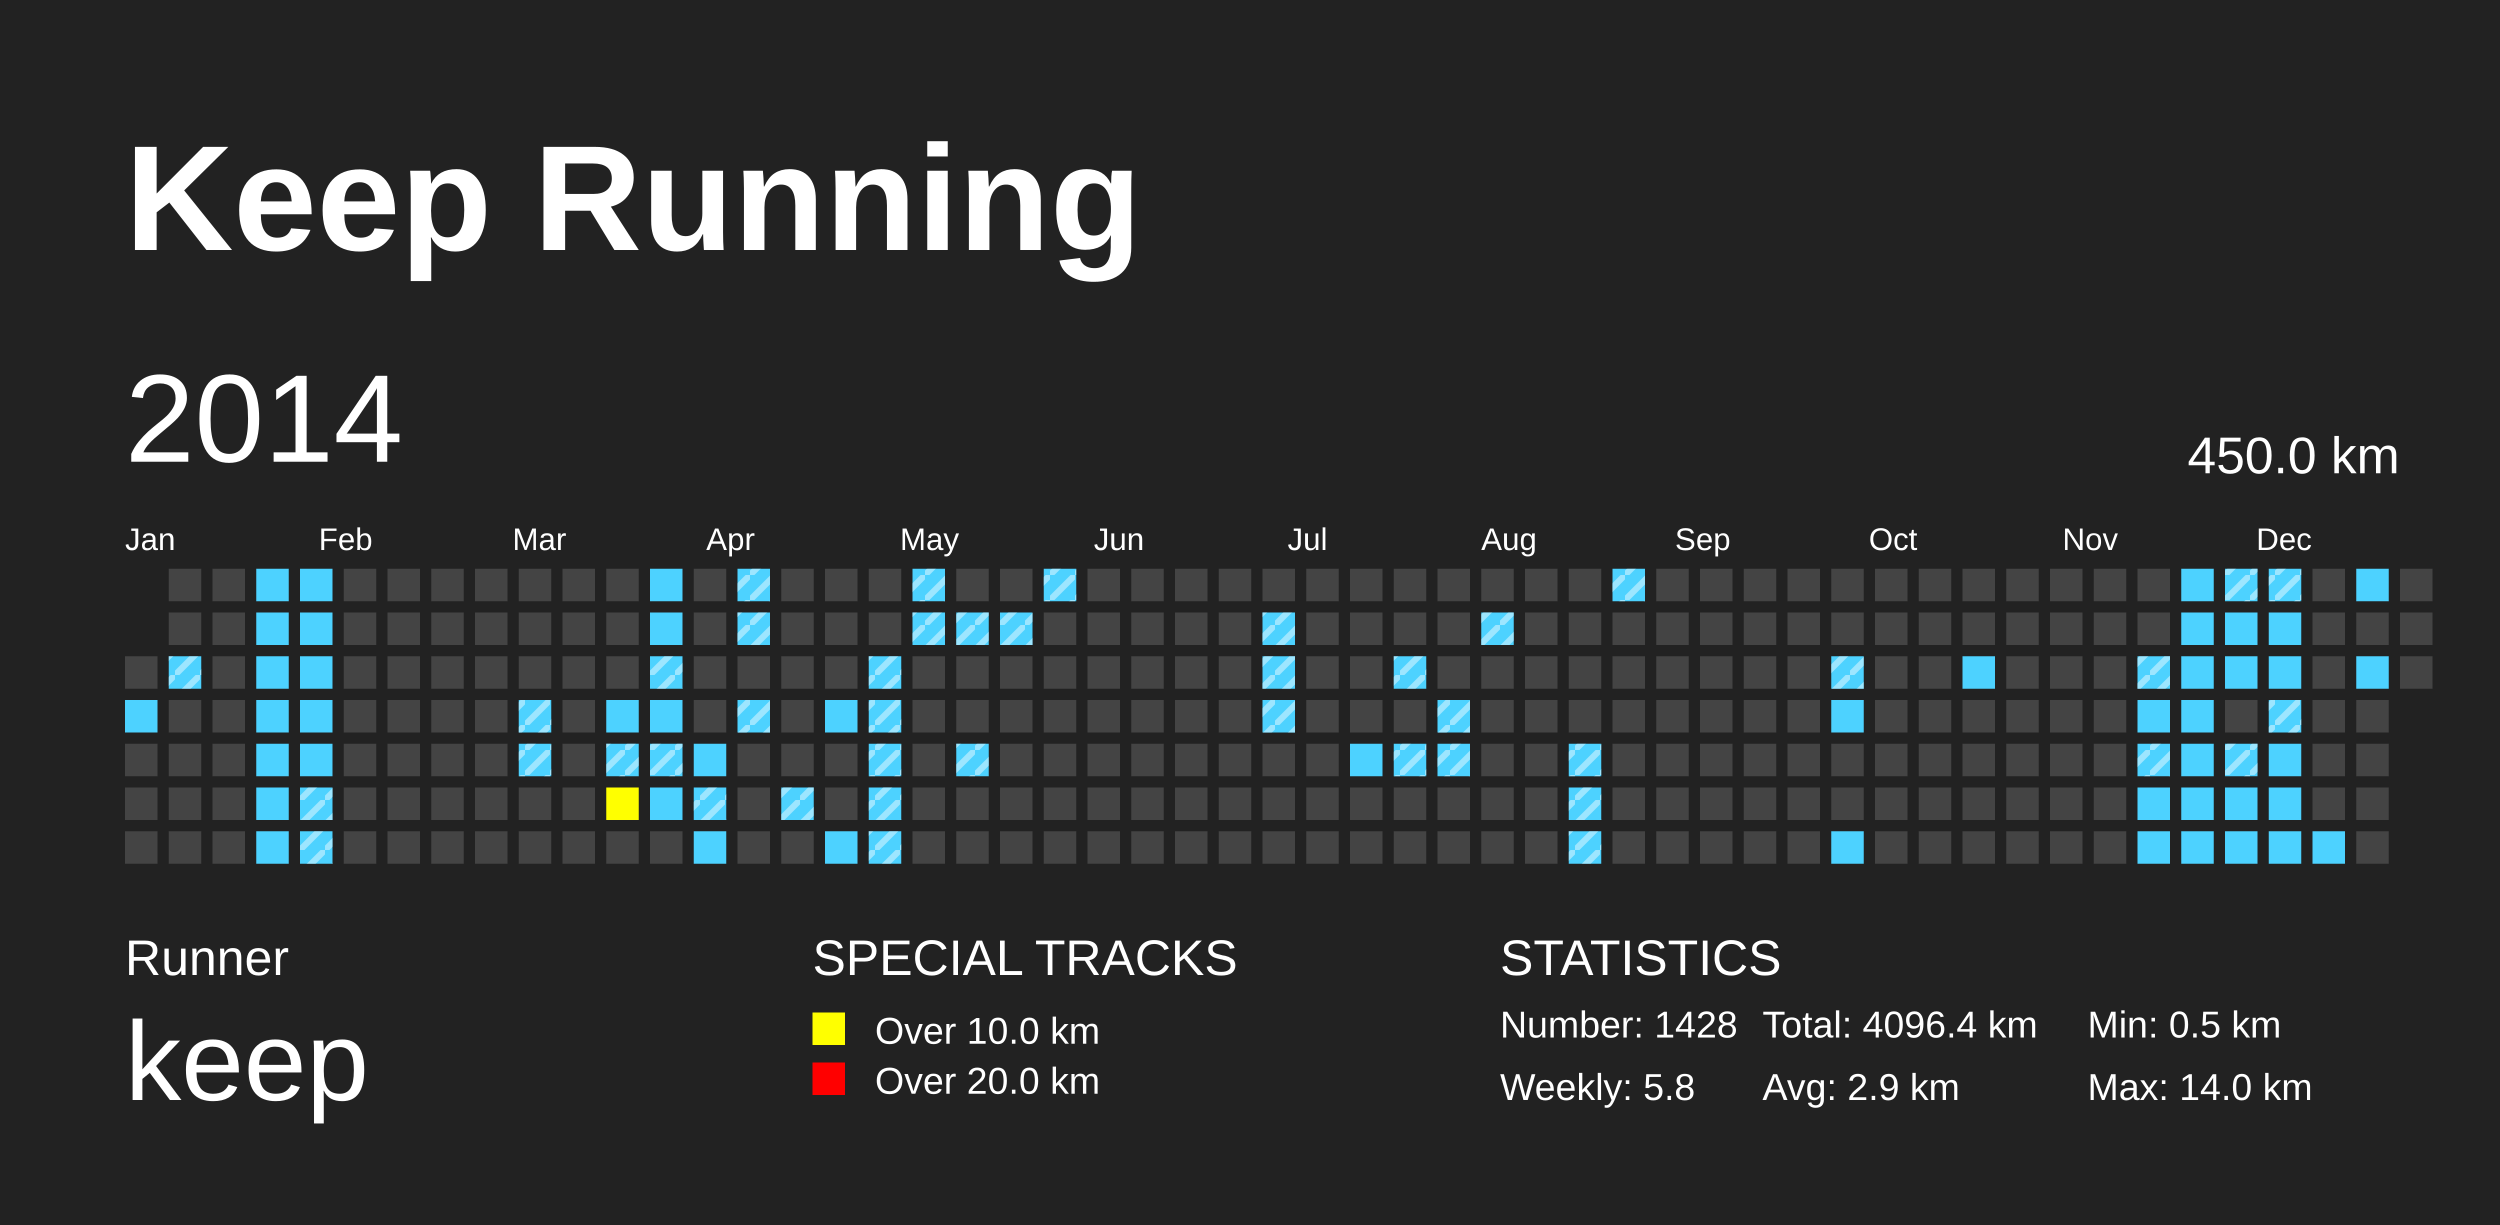
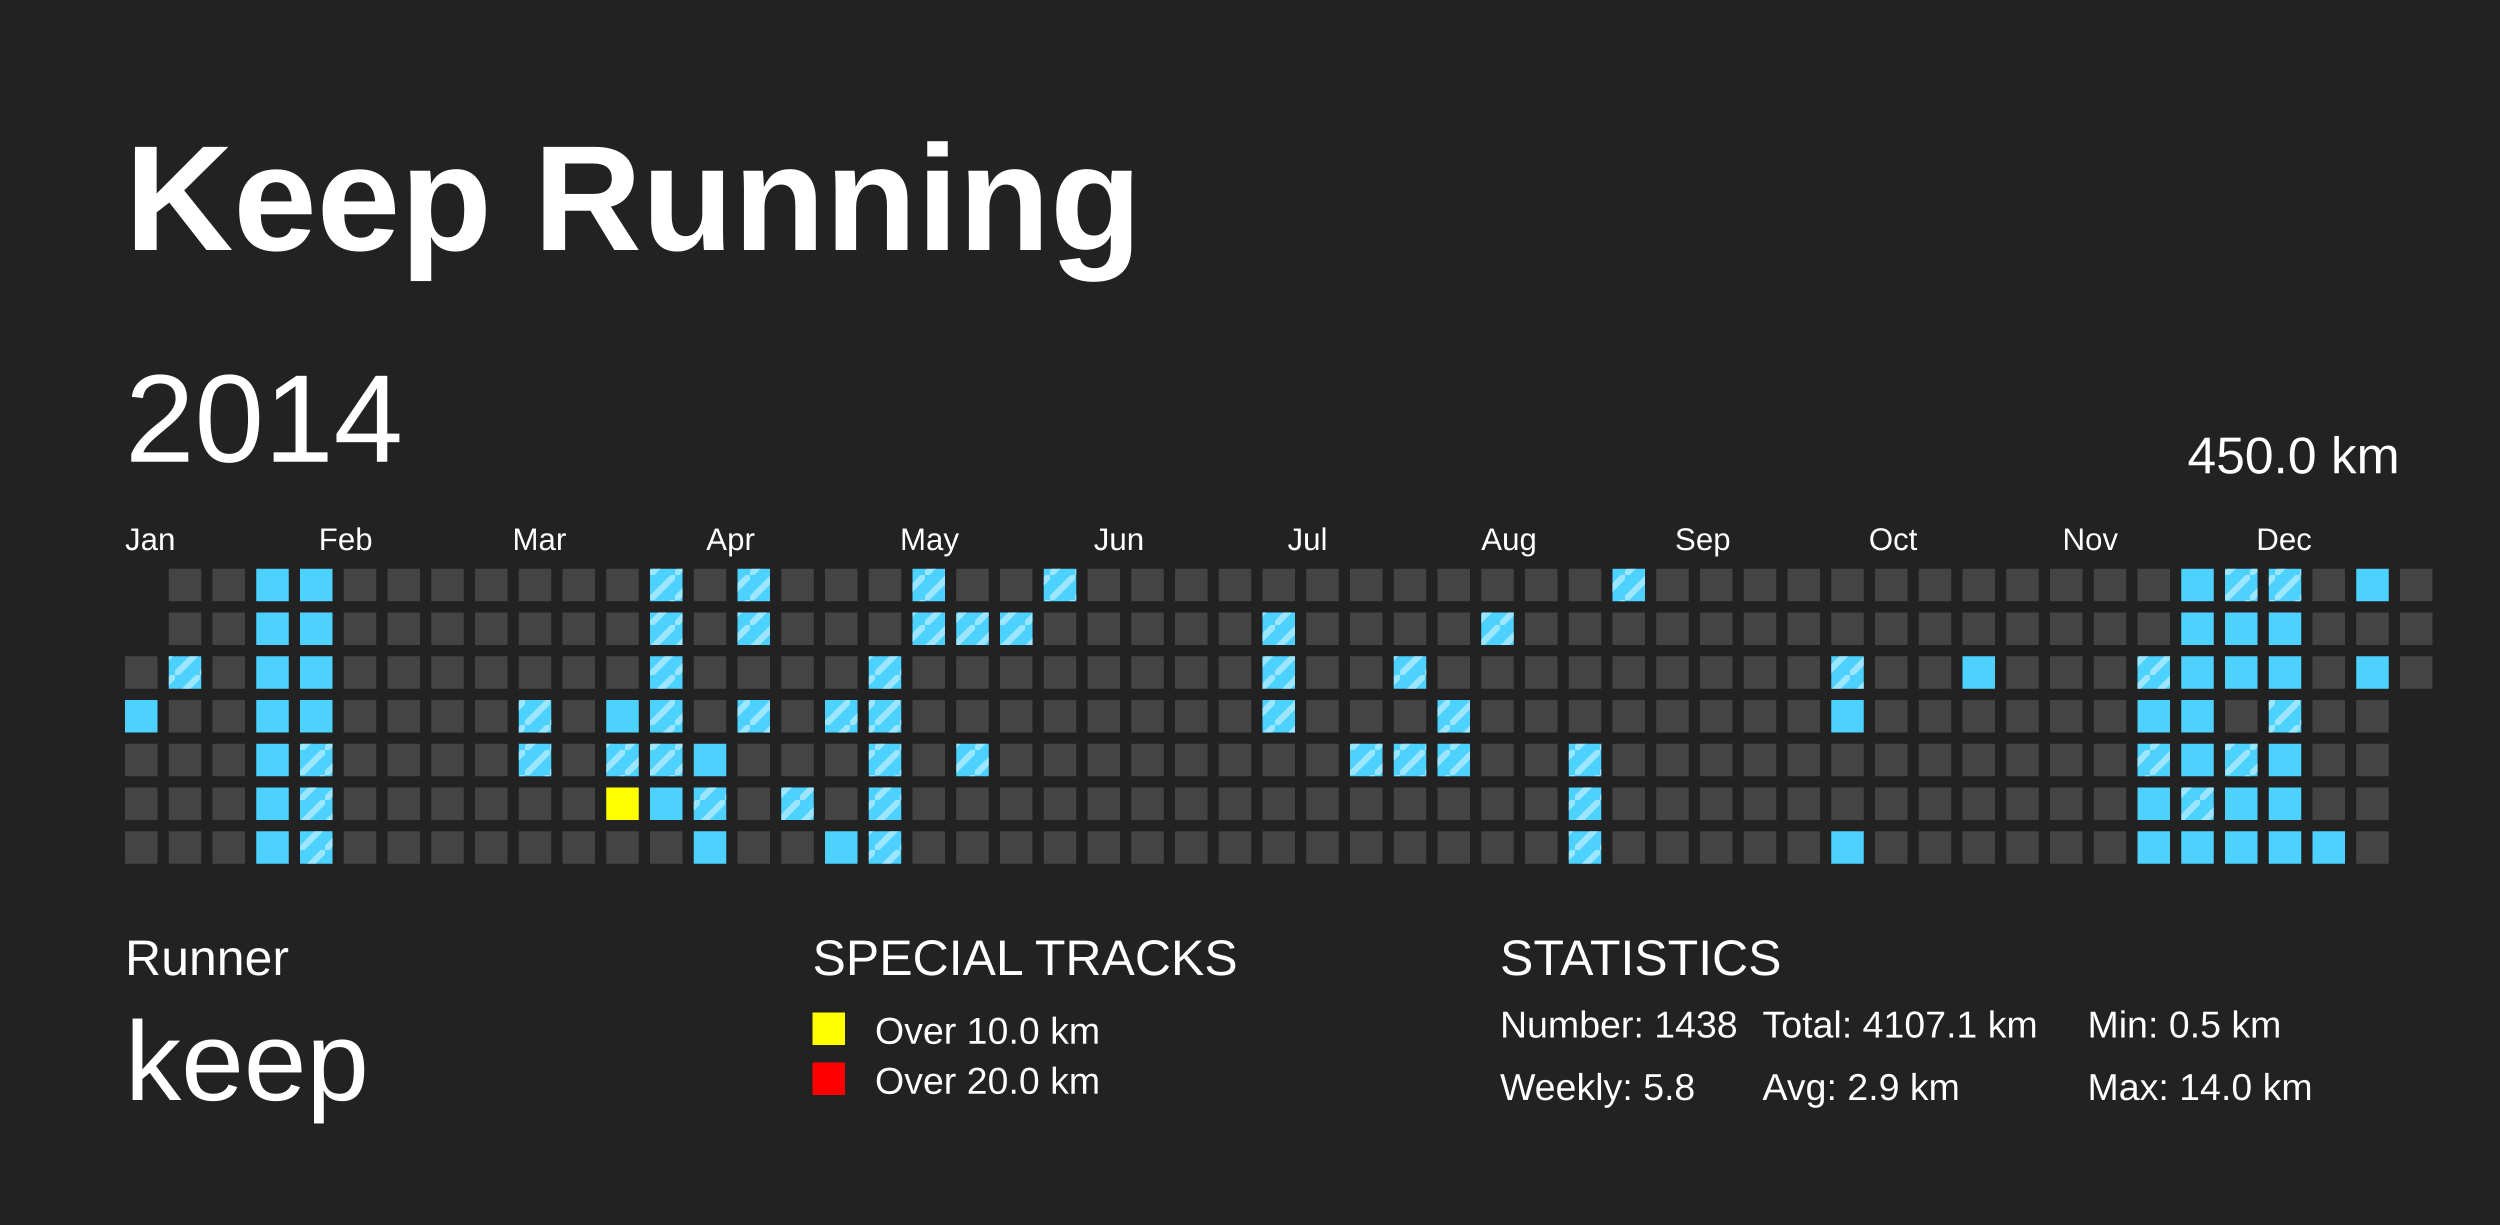
<svg xmlns="http://www.w3.org/2000/svg" baseProfile="full" height="98mm" version="1.1" viewBox="0,0,200,98" width="200mm">
  <defs>
    <pattern height="2" id="indoor-stripe" patternUnits="userSpaceOnUse" width="2">
      <line stroke="white" stroke-opacity="0.45" stroke-width="0.5" x1="0" x2="2" y1="2" y2="0" />
    </pattern>
  </defs>
  <rect fill="#222222" height="98" width="200" x="0" y="0" />
  <text fill="#FFFFFF" style="font-size:12px; font-family:Arial; font-weight:bold;" x="10" y="20">Keep Running</text>
  <text fill="#FFFFFF" style="font-size:4px; font-family:Arial" x="10" y="78">Runner</text>
  <text fill="#FFFFFF" style="font-size:9px; font-family:Arial" x="10" y="88">keep</text>
  <text fill="#FFFFFF" style="font-size:4px; font-family:Arial" x="65" y="78">SPECIAL TRACKS</text>
  <rect fill="yellow" height="2.6" width="2.6" x="65" y="81" />
  <text fill="#FFFFFF" style="font-size:3px; font-family:Arial" x="70" y="83.5">Over 10.0 km</text>
  <rect fill="red" height="2.6" width="2.6" x="65" y="85" />
  <text fill="#FFFFFF" style="font-size:3px; font-family:Arial" x="70" y="87.5">Over 20.0 km</text>
  <text fill="#FFFFFF" style="font-size:4px; font-family:Arial" x="120" y="78">STATISTICS</text>
-   <text fill="#FFFFFF" style="font-size:3px; font-family:Arial" x="120" y="83">Number: 1428</text>
+   <text fill="#FFFFFF" style="font-size:3px; font-family:Arial" x="120" y="83">Number: 1438</text>
  <text fill="#FFFFFF" style="font-size:3px; font-family:Arial" x="120" y="88">Weekly: 5.8</text>
-   <text fill="#FFFFFF" style="font-size:3px; font-family:Arial" x="141" y="83">Total: 4096.4 km</text>
+   <text fill="#FFFFFF" style="font-size:3px; font-family:Arial" x="141" y="83">Total: 4107.1 km</text>
  <text fill="#FFFFFF" style="font-size:3px; font-family:Arial" x="141" y="88">Avg: 2.9 km</text>
  <text fill="#FFFFFF" style="font-size:3px; font-family:Arial" x="167" y="83">Min: 0.5 km</text>
  <text fill="#FFFFFF" style="font-size:3px; font-family:Arial" x="167" y="88">Max: 14.0 km</text>
  <text dominant-baseline="hanging" fill="#FFFFFF" style="font-size:10.0px; font-family:Arial;" x="10" y="30">2014</text>
  <text dominant-baseline="hanging" fill="#FFFFFF" style="font-size:4.125px; font-family:Arial;" x="175" y="35">450.0 km</text>
  <text fill="#FFFFFF" style="font-size:2.5px; font-family:Arial" x="10.0" y="44">Jan</text>
  <text fill="#FFFFFF" style="font-size:2.5px; font-family:Arial" x="25.5" y="44">Feb</text>
  <text fill="#FFFFFF" style="font-size:2.5px; font-family:Arial" x="41.0" y="44">Mar</text>
  <text fill="#FFFFFF" style="font-size:2.5px; font-family:Arial" x="56.5" y="44">Apr</text>
  <text fill="#FFFFFF" style="font-size:2.5px; font-family:Arial" x="72.0" y="44">May</text>
  <text fill="#FFFFFF" style="font-size:2.5px; font-family:Arial" x="87.5" y="44">Jun</text>
  <text fill="#FFFFFF" style="font-size:2.5px; font-family:Arial" x="103.0" y="44">Jul</text>
  <text fill="#FFFFFF" style="font-size:2.5px; font-family:Arial" x="118.5" y="44">Aug</text>
  <text fill="#FFFFFF" style="font-size:2.5px; font-family:Arial" x="134.0" y="44">Sep</text>
  <text fill="#FFFFFF" style="font-size:2.5px; font-family:Arial" x="149.5" y="44">Oct</text>
  <text fill="#FFFFFF" style="font-size:2.5px; font-family:Arial" x="165.0" y="44">Nov</text>
  <text fill="#FFFFFF" style="font-size:2.5px; font-family:Arial" x="180.5" y="44">Dec</text>
  <rect fill="#444444" height="2.6" width="2.6" x="10.0" y="52.5" />
  <rect fill="#4DD2FF" height="2.6" width="2.6" x="10.0" y="56.0" />
  <rect fill="#444444" height="2.6" width="2.6" x="10.0" y="59.5" />
  <rect fill="#444444" height="2.6" width="2.6" x="10.0" y="63.0" />
  <rect fill="#444444" height="2.6" width="2.6" x="10.0" y="66.5" />
  <rect fill="#444444" height="2.6" width="2.6" x="13.5" y="45.5" />
  <rect fill="#444444" height="2.6" width="2.6" x="13.5" y="49.0" />
  <rect fill="#4DD2FF" height="2.6" width="2.6" x="13.5" y="52.5" />
  <rect fill="url(#indoor-stripe)" height="2.6" style="pointer-events: none;" width="2.6" x="13.5" y="52.5" />
  <rect fill="#444444" height="2.6" width="2.6" x="13.5" y="56.0" />
  <rect fill="#444444" height="2.6" width="2.6" x="13.5" y="59.5" />
  <rect fill="#444444" height="2.6" width="2.6" x="13.5" y="63.0" />
  <rect fill="#444444" height="2.6" width="2.6" x="13.5" y="66.5" />
  <rect fill="#444444" height="2.6" width="2.6" x="17.0" y="45.5" />
  <rect fill="#444444" height="2.6" width="2.6" x="17.0" y="49.0" />
  <rect fill="#444444" height="2.6" width="2.6" x="17.0" y="52.5" />
  <rect fill="#444444" height="2.6" width="2.6" x="17.0" y="56.0" />
  <rect fill="#444444" height="2.6" width="2.6" x="17.0" y="59.5" />
  <rect fill="#444444" height="2.6" width="2.6" x="17.0" y="63.0" />
  <rect fill="#444444" height="2.6" width="2.6" x="17.0" y="66.5" />
  <rect fill="#4DD2FF" height="2.6" width="2.6" x="20.5" y="45.5" />
  <rect fill="#4DD2FF" height="2.6" width="2.6" x="20.5" y="49.0" />
  <rect fill="#4DD2FF" height="2.6" width="2.6" x="20.5" y="52.5" />
  <rect fill="#4DD2FF" height="2.6" width="2.6" x="20.5" y="56.0" />
  <rect fill="#4DD2FF" height="2.6" width="2.6" x="20.5" y="59.5" />
  <rect fill="#4DD2FF" height="2.6" width="2.6" x="20.5" y="63.0" />
  <rect fill="#4DD2FF" height="2.6" width="2.6" x="20.5" y="66.5" />
  <rect fill="#4DD2FF" height="2.6" width="2.6" x="24.0" y="45.5" />
  <rect fill="#4DD2FF" height="2.6" width="2.6" x="24.0" y="49.0" />
  <rect fill="#4DD2FF" height="2.6" width="2.6" x="24.0" y="52.5" />
  <rect fill="#4DD2FF" height="2.6" width="2.6" x="24.0" y="56.0" />
  <rect fill="#4DD2FF" height="2.6" width="2.6" x="24.0" y="59.5" />
+   <rect fill="url(#indoor-stripe)" height="2.6" style="pointer-events: none;" width="2.6" x="24.0" y="59.5" />
  <rect fill="#4DD2FF" height="2.6" width="2.6" x="24.0" y="63.0" />
  <rect fill="url(#indoor-stripe)" height="2.6" style="pointer-events: none;" width="2.6" x="24.0" y="63.0" />
  <rect fill="#4DD2FF" height="2.6" width="2.6" x="24.0" y="66.5" />
  <rect fill="url(#indoor-stripe)" height="2.6" style="pointer-events: none;" width="2.6" x="24.0" y="66.5" />
  <rect fill="#444444" height="2.6" width="2.6" x="27.5" y="45.5" />
  <rect fill="#444444" height="2.6" width="2.6" x="27.5" y="49.0" />
  <rect fill="#444444" height="2.6" width="2.6" x="27.5" y="52.5" />
  <rect fill="#444444" height="2.6" width="2.6" x="27.5" y="56.0" />
  <rect fill="#444444" height="2.6" width="2.6" x="27.5" y="59.5" />
  <rect fill="#444444" height="2.6" width="2.6" x="27.5" y="63.0" />
  <rect fill="#444444" height="2.6" width="2.6" x="27.5" y="66.5" />
  <rect fill="#444444" height="2.6" width="2.6" x="31.0" y="45.5" />
  <rect fill="#444444" height="2.6" width="2.6" x="31.0" y="49.0" />
  <rect fill="#444444" height="2.6" width="2.6" x="31.0" y="52.5" />
  <rect fill="#444444" height="2.6" width="2.6" x="31.0" y="56.0" />
  <rect fill="#444444" height="2.6" width="2.6" x="31.0" y="59.5" />
  <rect fill="#444444" height="2.6" width="2.6" x="31.0" y="63.0" />
  <rect fill="#444444" height="2.6" width="2.6" x="31.0" y="66.5" />
  <rect fill="#444444" height="2.6" width="2.6" x="34.5" y="45.5" />
  <rect fill="#444444" height="2.6" width="2.6" x="34.5" y="49.0" />
  <rect fill="#444444" height="2.6" width="2.6" x="34.5" y="52.5" />
  <rect fill="#444444" height="2.6" width="2.6" x="34.5" y="56.0" />
  <rect fill="#444444" height="2.6" width="2.6" x="34.5" y="59.5" />
  <rect fill="#444444" height="2.6" width="2.6" x="34.5" y="63.0" />
  <rect fill="#444444" height="2.6" width="2.6" x="34.5" y="66.5" />
  <rect fill="#444444" height="2.6" width="2.6" x="38.0" y="45.5" />
  <rect fill="#444444" height="2.6" width="2.6" x="38.0" y="49.0" />
  <rect fill="#444444" height="2.6" width="2.6" x="38.0" y="52.5" />
  <rect fill="#444444" height="2.6" width="2.6" x="38.0" y="56.0" />
  <rect fill="#444444" height="2.6" width="2.6" x="38.0" y="59.5" />
  <rect fill="#444444" height="2.6" width="2.6" x="38.0" y="63.0" />
  <rect fill="#444444" height="2.6" width="2.6" x="38.0" y="66.5" />
  <rect fill="#444444" height="2.6" width="2.6" x="41.5" y="45.5" />
  <rect fill="#444444" height="2.6" width="2.6" x="41.5" y="49.0" />
  <rect fill="#444444" height="2.6" width="2.6" x="41.5" y="52.5" />
  <rect fill="#4DD2FF" height="2.6" width="2.6" x="41.5" y="56.0" />
  <rect fill="url(#indoor-stripe)" height="2.6" style="pointer-events: none;" width="2.6" x="41.5" y="56.0" />
  <rect fill="#4DD2FF" height="2.6" width="2.6" x="41.5" y="59.5" />
  <rect fill="url(#indoor-stripe)" height="2.6" style="pointer-events: none;" width="2.6" x="41.5" y="59.5" />
  <rect fill="#444444" height="2.6" width="2.6" x="41.5" y="63.0" />
  <rect fill="#444444" height="2.6" width="2.6" x="41.5" y="66.5" />
  <rect fill="#444444" height="2.6" width="2.6" x="45.0" y="45.5" />
  <rect fill="#444444" height="2.6" width="2.6" x="45.0" y="49.0" />
  <rect fill="#444444" height="2.6" width="2.6" x="45.0" y="52.5" />
  <rect fill="#444444" height="2.6" width="2.6" x="45.0" y="56.0" />
  <rect fill="#444444" height="2.6" width="2.6" x="45.0" y="59.5" />
  <rect fill="#444444" height="2.6" width="2.6" x="45.0" y="63.0" />
  <rect fill="#444444" height="2.6" width="2.6" x="45.0" y="66.5" />
  <rect fill="#444444" height="2.6" width="2.6" x="48.5" y="45.5" />
  <rect fill="#444444" height="2.6" width="2.6" x="48.5" y="49.0" />
  <rect fill="#444444" height="2.6" width="2.6" x="48.5" y="52.5" />
  <rect fill="#4DD2FF" height="2.6" width="2.6" x="48.5" y="56.0" />
  <rect fill="#4DD2FF" height="2.6" width="2.6" x="48.5" y="59.5" />
  <rect fill="url(#indoor-stripe)" height="2.6" style="pointer-events: none;" width="2.6" x="48.5" y="59.5" />
  <rect fill="yellow" height="2.6" width="2.6" x="48.5" y="63.0" />
  <rect fill="#444444" height="2.6" width="2.6" x="48.5" y="66.5" />
  <rect fill="#4DD2FF" height="2.6" width="2.6" x="52.0" y="45.5" />
+   <rect fill="url(#indoor-stripe)" height="2.6" style="pointer-events: none;" width="2.6" x="52.0" y="45.5" />
  <rect fill="#4DD2FF" height="2.6" width="2.6" x="52.0" y="49.0" />
+   <rect fill="url(#indoor-stripe)" height="2.6" style="pointer-events: none;" width="2.6" x="52.0" y="49.0" />
  <rect fill="#4DD2FF" height="2.6" width="2.6" x="52.0" y="52.5" />
  <rect fill="url(#indoor-stripe)" height="2.6" style="pointer-events: none;" width="2.6" x="52.0" y="52.5" />
  <rect fill="#4DD2FF" height="2.6" width="2.6" x="52.0" y="56.0" />
+   <rect fill="url(#indoor-stripe)" height="2.6" style="pointer-events: none;" width="2.6" x="52.0" y="56.0" />
  <rect fill="#4DD2FF" height="2.6" width="2.6" x="52.0" y="59.5" />
  <rect fill="url(#indoor-stripe)" height="2.6" style="pointer-events: none;" width="2.6" x="52.0" y="59.5" />
  <rect fill="#4DD2FF" height="2.6" width="2.6" x="52.0" y="63.0" />
  <rect fill="#444444" height="2.6" width="2.6" x="52.0" y="66.5" />
  <rect fill="#444444" height="2.6" width="2.6" x="55.5" y="45.5" />
  <rect fill="#444444" height="2.6" width="2.6" x="55.5" y="49.0" />
  <rect fill="#444444" height="2.6" width="2.6" x="55.5" y="52.5" />
  <rect fill="#444444" height="2.6" width="2.6" x="55.5" y="56.0" />
  <rect fill="#4DD2FF" height="2.6" width="2.6" x="55.5" y="59.5" />
  <rect fill="#4DD2FF" height="2.6" width="2.6" x="55.5" y="63.0" />
  <rect fill="url(#indoor-stripe)" height="2.6" style="pointer-events: none;" width="2.6" x="55.5" y="63.0" />
  <rect fill="#4DD2FF" height="2.6" width="2.6" x="55.5" y="66.5" />
  <rect fill="#4DD2FF" height="2.6" width="2.6" x="59.0" y="45.5" />
  <rect fill="url(#indoor-stripe)" height="2.6" style="pointer-events: none;" width="2.6" x="59.0" y="45.5" />
  <rect fill="#4DD2FF" height="2.6" width="2.6" x="59.0" y="49.0" />
  <rect fill="url(#indoor-stripe)" height="2.6" style="pointer-events: none;" width="2.6" x="59.0" y="49.0" />
  <rect fill="#444444" height="2.6" width="2.6" x="59.0" y="52.5" />
  <rect fill="#4DD2FF" height="2.6" width="2.6" x="59.0" y="56.0" />
  <rect fill="url(#indoor-stripe)" height="2.6" style="pointer-events: none;" width="2.6" x="59.0" y="56.0" />
  <rect fill="#444444" height="2.6" width="2.6" x="59.0" y="59.5" />
  <rect fill="#444444" height="2.6" width="2.6" x="59.0" y="63.0" />
  <rect fill="#444444" height="2.6" width="2.6" x="59.0" y="66.5" />
  <rect fill="#444444" height="2.6" width="2.6" x="62.5" y="45.5" />
  <rect fill="#444444" height="2.6" width="2.6" x="62.5" y="49.0" />
  <rect fill="#444444" height="2.6" width="2.6" x="62.5" y="52.5" />
  <rect fill="#444444" height="2.6" width="2.6" x="62.5" y="56.0" />
  <rect fill="#444444" height="2.6" width="2.6" x="62.5" y="59.5" />
  <rect fill="#4DD2FF" height="2.6" width="2.6" x="62.5" y="63.0" />
  <rect fill="url(#indoor-stripe)" height="2.6" style="pointer-events: none;" width="2.6" x="62.5" y="63.0" />
  <rect fill="#444444" height="2.6" width="2.6" x="62.5" y="66.5" />
  <rect fill="#444444" height="2.6" width="2.6" x="66.0" y="45.5" />
  <rect fill="#444444" height="2.6" width="2.6" x="66.0" y="49.0" />
  <rect fill="#444444" height="2.6" width="2.6" x="66.0" y="52.5" />
  <rect fill="#4DD2FF" height="2.6" width="2.6" x="66.0" y="56.0" />
+   <rect fill="url(#indoor-stripe)" height="2.6" style="pointer-events: none;" width="2.6" x="66.0" y="56.0" />
  <rect fill="#444444" height="2.6" width="2.6" x="66.0" y="59.5" />
  <rect fill="#444444" height="2.6" width="2.6" x="66.0" y="63.0" />
  <rect fill="#4DD2FF" height="2.6" width="2.6" x="66.0" y="66.5" />
  <rect fill="#444444" height="2.6" width="2.6" x="69.5" y="45.5" />
  <rect fill="#444444" height="2.6" width="2.6" x="69.5" y="49.0" />
  <rect fill="#4DD2FF" height="2.6" width="2.6" x="69.5" y="52.5" />
  <rect fill="url(#indoor-stripe)" height="2.6" style="pointer-events: none;" width="2.6" x="69.5" y="52.5" />
  <rect fill="#4DD2FF" height="2.6" width="2.6" x="69.5" y="56.0" />
  <rect fill="url(#indoor-stripe)" height="2.6" style="pointer-events: none;" width="2.6" x="69.5" y="56.0" />
  <rect fill="#4DD2FF" height="2.6" width="2.6" x="69.5" y="59.5" />
  <rect fill="url(#indoor-stripe)" height="2.6" style="pointer-events: none;" width="2.6" x="69.5" y="59.5" />
  <rect fill="#4DD2FF" height="2.6" width="2.6" x="69.5" y="63.0" />
  <rect fill="url(#indoor-stripe)" height="2.6" style="pointer-events: none;" width="2.6" x="69.5" y="63.0" />
  <rect fill="#4DD2FF" height="2.6" width="2.6" x="69.5" y="66.5" />
  <rect fill="url(#indoor-stripe)" height="2.6" style="pointer-events: none;" width="2.6" x="69.5" y="66.5" />
  <rect fill="#4DD2FF" height="2.6" width="2.6" x="73.0" y="45.5" />
  <rect fill="url(#indoor-stripe)" height="2.6" style="pointer-events: none;" width="2.6" x="73.0" y="45.5" />
  <rect fill="#4DD2FF" height="2.6" width="2.6" x="73.0" y="49.0" />
  <rect fill="url(#indoor-stripe)" height="2.6" style="pointer-events: none;" width="2.6" x="73.0" y="49.0" />
  <rect fill="#444444" height="2.6" width="2.6" x="73.0" y="52.5" />
  <rect fill="#444444" height="2.6" width="2.6" x="73.0" y="56.0" />
  <rect fill="#444444" height="2.6" width="2.6" x="73.0" y="59.5" />
  <rect fill="#444444" height="2.6" width="2.6" x="73.0" y="63.0" />
  <rect fill="#444444" height="2.6" width="2.6" x="73.0" y="66.5" />
  <rect fill="#444444" height="2.6" width="2.6" x="76.5" y="45.5" />
  <rect fill="#4DD2FF" height="2.6" width="2.6" x="76.5" y="49.0" />
  <rect fill="url(#indoor-stripe)" height="2.6" style="pointer-events: none;" width="2.6" x="76.5" y="49.0" />
  <rect fill="#444444" height="2.6" width="2.6" x="76.5" y="52.5" />
  <rect fill="#444444" height="2.6" width="2.6" x="76.5" y="56.0" />
  <rect fill="#4DD2FF" height="2.6" width="2.6" x="76.5" y="59.5" />
  <rect fill="url(#indoor-stripe)" height="2.6" style="pointer-events: none;" width="2.6" x="76.5" y="59.5" />
  <rect fill="#444444" height="2.6" width="2.6" x="76.5" y="63.0" />
  <rect fill="#444444" height="2.6" width="2.6" x="76.5" y="66.5" />
  <rect fill="#444444" height="2.6" width="2.6" x="80.0" y="45.5" />
  <rect fill="#4DD2FF" height="2.6" width="2.6" x="80.0" y="49.0" />
  <rect fill="url(#indoor-stripe)" height="2.6" style="pointer-events: none;" width="2.6" x="80.0" y="49.0" />
  <rect fill="#444444" height="2.6" width="2.6" x="80.0" y="52.5" />
  <rect fill="#444444" height="2.6" width="2.6" x="80.0" y="56.0" />
  <rect fill="#444444" height="2.6" width="2.6" x="80.0" y="59.5" />
  <rect fill="#444444" height="2.6" width="2.6" x="80.0" y="63.0" />
  <rect fill="#444444" height="2.6" width="2.6" x="80.0" y="66.5" />
  <rect fill="#4DD2FF" height="2.6" width="2.6" x="83.5" y="45.5" />
  <rect fill="url(#indoor-stripe)" height="2.6" style="pointer-events: none;" width="2.6" x="83.5" y="45.5" />
  <rect fill="#444444" height="2.6" width="2.6" x="83.5" y="49.0" />
  <rect fill="#444444" height="2.6" width="2.6" x="83.5" y="52.5" />
  <rect fill="#444444" height="2.6" width="2.6" x="83.5" y="56.0" />
  <rect fill="#444444" height="2.6" width="2.6" x="83.5" y="59.5" />
  <rect fill="#444444" height="2.6" width="2.6" x="83.5" y="63.0" />
  <rect fill="#444444" height="2.6" width="2.6" x="83.5" y="66.5" />
  <rect fill="#444444" height="2.6" width="2.6" x="87.0" y="45.5" />
  <rect fill="#444444" height="2.6" width="2.6" x="87.0" y="49.0" />
  <rect fill="#444444" height="2.6" width="2.6" x="87.0" y="52.5" />
  <rect fill="#444444" height="2.6" width="2.6" x="87.0" y="56.0" />
  <rect fill="#444444" height="2.6" width="2.6" x="87.0" y="59.5" />
  <rect fill="#444444" height="2.6" width="2.6" x="87.0" y="63.0" />
  <rect fill="#444444" height="2.6" width="2.6" x="87.0" y="66.5" />
  <rect fill="#444444" height="2.6" width="2.6" x="90.5" y="45.5" />
  <rect fill="#444444" height="2.6" width="2.6" x="90.5" y="49.0" />
  <rect fill="#444444" height="2.6" width="2.6" x="90.5" y="52.5" />
  <rect fill="#444444" height="2.6" width="2.6" x="90.5" y="56.0" />
  <rect fill="#444444" height="2.6" width="2.6" x="90.5" y="59.5" />
  <rect fill="#444444" height="2.6" width="2.6" x="90.5" y="63.0" />
  <rect fill="#444444" height="2.6" width="2.6" x="90.5" y="66.5" />
  <rect fill="#444444" height="2.6" width="2.6" x="94.0" y="45.5" />
  <rect fill="#444444" height="2.6" width="2.6" x="94.0" y="49.0" />
  <rect fill="#444444" height="2.6" width="2.6" x="94.0" y="52.5" />
  <rect fill="#444444" height="2.6" width="2.6" x="94.0" y="56.0" />
  <rect fill="#444444" height="2.6" width="2.6" x="94.0" y="59.5" />
  <rect fill="#444444" height="2.6" width="2.6" x="94.0" y="63.0" />
  <rect fill="#444444" height="2.6" width="2.6" x="94.0" y="66.5" />
  <rect fill="#444444" height="2.6" width="2.6" x="97.5" y="45.5" />
  <rect fill="#444444" height="2.6" width="2.6" x="97.5" y="49.0" />
  <rect fill="#444444" height="2.6" width="2.6" x="97.5" y="52.5" />
  <rect fill="#444444" height="2.6" width="2.6" x="97.5" y="56.0" />
  <rect fill="#444444" height="2.6" width="2.6" x="97.5" y="59.5" />
  <rect fill="#444444" height="2.6" width="2.6" x="97.5" y="63.0" />
  <rect fill="#444444" height="2.6" width="2.6" x="97.5" y="66.5" />
  <rect fill="#444444" height="2.6" width="2.6" x="101.0" y="45.5" />
  <rect fill="#4DD2FF" height="2.6" width="2.6" x="101.0" y="49.0" />
  <rect fill="url(#indoor-stripe)" height="2.6" style="pointer-events: none;" width="2.6" x="101.0" y="49.0" />
  <rect fill="#4DD2FF" height="2.6" width="2.6" x="101.0" y="52.5" />
  <rect fill="url(#indoor-stripe)" height="2.6" style="pointer-events: none;" width="2.6" x="101.0" y="52.5" />
  <rect fill="#4DD2FF" height="2.6" width="2.6" x="101.0" y="56.0" />
  <rect fill="url(#indoor-stripe)" height="2.6" style="pointer-events: none;" width="2.6" x="101.0" y="56.0" />
  <rect fill="#444444" height="2.6" width="2.6" x="101.0" y="59.5" />
  <rect fill="#444444" height="2.6" width="2.6" x="101.0" y="63.0" />
  <rect fill="#444444" height="2.6" width="2.6" x="101.0" y="66.5" />
  <rect fill="#444444" height="2.6" width="2.6" x="104.5" y="45.5" />
  <rect fill="#444444" height="2.6" width="2.6" x="104.5" y="49.0" />
  <rect fill="#444444" height="2.6" width="2.6" x="104.5" y="52.5" />
  <rect fill="#444444" height="2.6" width="2.6" x="104.5" y="56.0" />
  <rect fill="#444444" height="2.6" width="2.6" x="104.5" y="59.5" />
  <rect fill="#444444" height="2.6" width="2.6" x="104.5" y="63.0" />
  <rect fill="#444444" height="2.6" width="2.6" x="104.5" y="66.5" />
  <rect fill="#444444" height="2.6" width="2.6" x="108.0" y="45.5" />
  <rect fill="#444444" height="2.6" width="2.6" x="108.0" y="49.0" />
  <rect fill="#444444" height="2.6" width="2.6" x="108.0" y="52.5" />
  <rect fill="#444444" height="2.6" width="2.6" x="108.0" y="56.0" />
  <rect fill="#4DD2FF" height="2.6" width="2.6" x="108.0" y="59.5" />
+   <rect fill="url(#indoor-stripe)" height="2.6" style="pointer-events: none;" width="2.6" x="108.0" y="59.5" />
  <rect fill="#444444" height="2.6" width="2.6" x="108.0" y="63.0" />
  <rect fill="#444444" height="2.6" width="2.6" x="108.0" y="66.5" />
  <rect fill="#444444" height="2.6" width="2.6" x="111.5" y="45.5" />
  <rect fill="#444444" height="2.6" width="2.6" x="111.5" y="49.0" />
  <rect fill="#4DD2FF" height="2.6" width="2.6" x="111.5" y="52.5" />
  <rect fill="url(#indoor-stripe)" height="2.6" style="pointer-events: none;" width="2.6" x="111.5" y="52.5" />
  <rect fill="#444444" height="2.6" width="2.6" x="111.5" y="56.0" />
  <rect fill="#4DD2FF" height="2.6" width="2.6" x="111.5" y="59.5" />
  <rect fill="url(#indoor-stripe)" height="2.6" style="pointer-events: none;" width="2.6" x="111.5" y="59.5" />
  <rect fill="#444444" height="2.6" width="2.6" x="111.5" y="63.0" />
  <rect fill="#444444" height="2.6" width="2.6" x="111.5" y="66.5" />
  <rect fill="#444444" height="2.6" width="2.6" x="115.0" y="45.5" />
  <rect fill="#444444" height="2.6" width="2.6" x="115.0" y="49.0" />
  <rect fill="#444444" height="2.6" width="2.6" x="115.0" y="52.5" />
  <rect fill="#4DD2FF" height="2.6" width="2.6" x="115.0" y="56.0" />
  <rect fill="url(#indoor-stripe)" height="2.6" style="pointer-events: none;" width="2.6" x="115.0" y="56.0" />
  <rect fill="#4DD2FF" height="2.6" width="2.6" x="115.0" y="59.5" />
  <rect fill="url(#indoor-stripe)" height="2.6" style="pointer-events: none;" width="2.6" x="115.0" y="59.5" />
  <rect fill="#444444" height="2.6" width="2.6" x="115.0" y="63.0" />
  <rect fill="#444444" height="2.6" width="2.6" x="115.0" y="66.5" />
  <rect fill="#444444" height="2.6" width="2.6" x="118.5" y="45.5" />
  <rect fill="#4DD2FF" height="2.6" width="2.6" x="118.5" y="49.0" />
  <rect fill="url(#indoor-stripe)" height="2.6" style="pointer-events: none;" width="2.6" x="118.5" y="49.0" />
  <rect fill="#444444" height="2.6" width="2.6" x="118.5" y="52.5" />
  <rect fill="#444444" height="2.6" width="2.6" x="118.5" y="56.0" />
  <rect fill="#444444" height="2.6" width="2.6" x="118.5" y="59.5" />
  <rect fill="#444444" height="2.6" width="2.6" x="118.5" y="63.0" />
  <rect fill="#444444" height="2.6" width="2.6" x="118.5" y="66.5" />
  <rect fill="#444444" height="2.6" width="2.6" x="122.0" y="45.5" />
  <rect fill="#444444" height="2.6" width="2.6" x="122.0" y="49.0" />
  <rect fill="#444444" height="2.6" width="2.6" x="122.0" y="52.5" />
  <rect fill="#444444" height="2.6" width="2.6" x="122.0" y="56.0" />
  <rect fill="#444444" height="2.6" width="2.6" x="122.0" y="59.5" />
  <rect fill="#444444" height="2.6" width="2.6" x="122.0" y="63.0" />
  <rect fill="#444444" height="2.6" width="2.6" x="122.0" y="66.5" />
  <rect fill="#444444" height="2.6" width="2.6" x="125.5" y="45.5" />
  <rect fill="#444444" height="2.6" width="2.6" x="125.5" y="49.0" />
  <rect fill="#444444" height="2.6" width="2.6" x="125.5" y="52.5" />
  <rect fill="#444444" height="2.6" width="2.6" x="125.5" y="56.0" />
  <rect fill="#4DD2FF" height="2.6" width="2.6" x="125.5" y="59.5" />
  <rect fill="url(#indoor-stripe)" height="2.6" style="pointer-events: none;" width="2.6" x="125.5" y="59.5" />
  <rect fill="#4DD2FF" height="2.6" width="2.6" x="125.5" y="63.0" />
  <rect fill="url(#indoor-stripe)" height="2.6" style="pointer-events: none;" width="2.6" x="125.5" y="63.0" />
  <rect fill="#4DD2FF" height="2.6" width="2.6" x="125.5" y="66.5" />
  <rect fill="url(#indoor-stripe)" height="2.6" style="pointer-events: none;" width="2.6" x="125.5" y="66.5" />
  <rect fill="#4DD2FF" height="2.6" width="2.6" x="129.0" y="45.5" />
  <rect fill="url(#indoor-stripe)" height="2.6" style="pointer-events: none;" width="2.6" x="129.0" y="45.5" />
  <rect fill="#444444" height="2.6" width="2.6" x="129.0" y="49.0" />
  <rect fill="#444444" height="2.6" width="2.6" x="129.0" y="52.5" />
  <rect fill="#444444" height="2.6" width="2.6" x="129.0" y="56.0" />
  <rect fill="#444444" height="2.6" width="2.6" x="129.0" y="59.5" />
  <rect fill="#444444" height="2.6" width="2.6" x="129.0" y="63.0" />
  <rect fill="#444444" height="2.6" width="2.6" x="129.0" y="66.5" />
  <rect fill="#444444" height="2.6" width="2.6" x="132.5" y="45.5" />
  <rect fill="#444444" height="2.6" width="2.6" x="132.5" y="49.0" />
  <rect fill="#444444" height="2.6" width="2.6" x="132.5" y="52.5" />
  <rect fill="#444444" height="2.6" width="2.6" x="132.5" y="56.0" />
  <rect fill="#444444" height="2.6" width="2.6" x="132.5" y="59.5" />
  <rect fill="#444444" height="2.6" width="2.6" x="132.5" y="63.0" />
  <rect fill="#444444" height="2.6" width="2.6" x="132.5" y="66.5" />
  <rect fill="#444444" height="2.6" width="2.6" x="136.0" y="45.5" />
  <rect fill="#444444" height="2.6" width="2.6" x="136.0" y="49.0" />
  <rect fill="#444444" height="2.6" width="2.6" x="136.0" y="52.5" />
  <rect fill="#444444" height="2.6" width="2.6" x="136.0" y="56.0" />
  <rect fill="#444444" height="2.6" width="2.6" x="136.0" y="59.5" />
  <rect fill="#444444" height="2.6" width="2.6" x="136.0" y="63.0" />
  <rect fill="#444444" height="2.6" width="2.6" x="136.0" y="66.5" />
  <rect fill="#444444" height="2.6" width="2.6" x="139.5" y="45.5" />
  <rect fill="#444444" height="2.6" width="2.6" x="139.5" y="49.0" />
  <rect fill="#444444" height="2.6" width="2.6" x="139.5" y="52.5" />
  <rect fill="#444444" height="2.6" width="2.6" x="139.5" y="56.0" />
  <rect fill="#444444" height="2.6" width="2.6" x="139.5" y="59.5" />
  <rect fill="#444444" height="2.6" width="2.6" x="139.5" y="63.0" />
  <rect fill="#444444" height="2.6" width="2.6" x="139.5" y="66.5" />
  <rect fill="#444444" height="2.6" width="2.6" x="143.0" y="45.5" />
  <rect fill="#444444" height="2.6" width="2.6" x="143.0" y="49.0" />
  <rect fill="#444444" height="2.6" width="2.6" x="143.0" y="52.5" />
  <rect fill="#444444" height="2.6" width="2.6" x="143.0" y="56.0" />
  <rect fill="#444444" height="2.6" width="2.6" x="143.0" y="59.5" />
  <rect fill="#444444" height="2.6" width="2.6" x="143.0" y="63.0" />
  <rect fill="#444444" height="2.6" width="2.6" x="143.0" y="66.5" />
  <rect fill="#444444" height="2.6" width="2.6" x="146.5" y="45.5" />
  <rect fill="#444444" height="2.6" width="2.6" x="146.5" y="49.0" />
  <rect fill="#4DD2FF" height="2.6" width="2.6" x="146.5" y="52.5" />
  <rect fill="url(#indoor-stripe)" height="2.6" style="pointer-events: none;" width="2.6" x="146.5" y="52.5" />
  <rect fill="#4DD2FF" height="2.6" width="2.6" x="146.5" y="56.0" />
  <rect fill="#444444" height="2.6" width="2.6" x="146.5" y="59.5" />
  <rect fill="#444444" height="2.6" width="2.6" x="146.5" y="63.0" />
  <rect fill="#4DD2FF" height="2.6" width="2.6" x="146.5" y="66.5" />
  <rect fill="#444444" height="2.6" width="2.6" x="150.0" y="45.5" />
  <rect fill="#444444" height="2.6" width="2.6" x="150.0" y="49.0" />
  <rect fill="#444444" height="2.6" width="2.6" x="150.0" y="52.5" />
  <rect fill="#444444" height="2.6" width="2.6" x="150.0" y="56.0" />
  <rect fill="#444444" height="2.6" width="2.6" x="150.0" y="59.5" />
  <rect fill="#444444" height="2.6" width="2.6" x="150.0" y="63.0" />
  <rect fill="#444444" height="2.6" width="2.6" x="150.0" y="66.5" />
  <rect fill="#444444" height="2.6" width="2.6" x="153.5" y="45.5" />
  <rect fill="#444444" height="2.6" width="2.6" x="153.5" y="49.0" />
  <rect fill="#444444" height="2.6" width="2.6" x="153.5" y="52.5" />
  <rect fill="#444444" height="2.6" width="2.6" x="153.5" y="56.0" />
  <rect fill="#444444" height="2.6" width="2.6" x="153.5" y="59.5" />
  <rect fill="#444444" height="2.6" width="2.6" x="153.5" y="63.0" />
  <rect fill="#444444" height="2.6" width="2.6" x="153.5" y="66.5" />
  <rect fill="#444444" height="2.6" width="2.6" x="157.0" y="45.5" />
  <rect fill="#444444" height="2.6" width="2.6" x="157.0" y="49.0" />
  <rect fill="#4DD2FF" height="2.6" width="2.6" x="157.0" y="52.5" />
  <rect fill="#444444" height="2.6" width="2.6" x="157.0" y="56.0" />
  <rect fill="#444444" height="2.6" width="2.6" x="157.0" y="59.5" />
  <rect fill="#444444" height="2.6" width="2.6" x="157.0" y="63.0" />
  <rect fill="#444444" height="2.6" width="2.6" x="157.0" y="66.5" />
  <rect fill="#444444" height="2.6" width="2.6" x="160.5" y="45.5" />
  <rect fill="#444444" height="2.6" width="2.6" x="160.5" y="49.0" />
  <rect fill="#444444" height="2.6" width="2.6" x="160.5" y="52.5" />
  <rect fill="#444444" height="2.6" width="2.6" x="160.5" y="56.0" />
  <rect fill="#444444" height="2.6" width="2.6" x="160.5" y="59.5" />
  <rect fill="#444444" height="2.6" width="2.6" x="160.5" y="63.0" />
  <rect fill="#444444" height="2.6" width="2.6" x="160.5" y="66.5" />
  <rect fill="#444444" height="2.6" width="2.6" x="164.0" y="45.5" />
  <rect fill="#444444" height="2.6" width="2.6" x="164.0" y="49.0" />
  <rect fill="#444444" height="2.6" width="2.6" x="164.0" y="52.5" />
  <rect fill="#444444" height="2.6" width="2.6" x="164.0" y="56.0" />
  <rect fill="#444444" height="2.6" width="2.6" x="164.0" y="59.5" />
  <rect fill="#444444" height="2.6" width="2.6" x="164.0" y="63.0" />
  <rect fill="#444444" height="2.6" width="2.6" x="164.0" y="66.5" />
  <rect fill="#444444" height="2.6" width="2.6" x="167.5" y="45.5" />
  <rect fill="#444444" height="2.6" width="2.6" x="167.5" y="49.0" />
  <rect fill="#444444" height="2.6" width="2.6" x="167.5" y="52.5" />
  <rect fill="#444444" height="2.6" width="2.6" x="167.5" y="56.0" />
  <rect fill="#444444" height="2.6" width="2.6" x="167.5" y="59.5" />
  <rect fill="#444444" height="2.6" width="2.6" x="167.5" y="63.0" />
  <rect fill="#444444" height="2.6" width="2.6" x="167.5" y="66.5" />
  <rect fill="#444444" height="2.6" width="2.6" x="171.0" y="45.5" />
  <rect fill="#444444" height="2.6" width="2.6" x="171.0" y="49.0" />
  <rect fill="#4DD2FF" height="2.6" width="2.6" x="171.0" y="52.5" />
  <rect fill="url(#indoor-stripe)" height="2.6" style="pointer-events: none;" width="2.6" x="171.0" y="52.5" />
  <rect fill="#4DD2FF" height="2.6" width="2.6" x="171.0" y="56.0" />
  <rect fill="#4DD2FF" height="2.6" width="2.6" x="171.0" y="59.5" />
  <rect fill="url(#indoor-stripe)" height="2.6" style="pointer-events: none;" width="2.6" x="171.0" y="59.5" />
  <rect fill="#4DD2FF" height="2.6" width="2.6" x="171.0" y="63.0" />
  <rect fill="#4DD2FF" height="2.6" width="2.6" x="171.0" y="66.5" />
  <rect fill="#4DD2FF" height="2.6" width="2.6" x="174.5" y="45.5" />
  <rect fill="#4DD2FF" height="2.6" width="2.6" x="174.5" y="49.0" />
  <rect fill="#4DD2FF" height="2.6" width="2.6" x="174.5" y="52.5" />
  <rect fill="#4DD2FF" height="2.6" width="2.6" x="174.5" y="56.0" />
  <rect fill="#4DD2FF" height="2.6" width="2.6" x="174.5" y="59.5" />
  <rect fill="#4DD2FF" height="2.6" width="2.6" x="174.5" y="63.0" />
+   <rect fill="url(#indoor-stripe)" height="2.6" style="pointer-events: none;" width="2.6" x="174.5" y="63.0" />
  <rect fill="#4DD2FF" height="2.6" width="2.6" x="174.5" y="66.5" />
  <rect fill="#4DD2FF" height="2.6" width="2.6" x="178.0" y="45.5" />
  <rect fill="url(#indoor-stripe)" height="2.6" style="pointer-events: none;" width="2.6" x="178.0" y="45.5" />
  <rect fill="#4DD2FF" height="2.6" width="2.6" x="178.0" y="49.0" />
  <rect fill="#4DD2FF" height="2.6" width="2.6" x="178.0" y="52.5" />
  <rect fill="#444444" height="2.6" width="2.6" x="178.0" y="56.0" />
  <rect fill="#4DD2FF" height="2.6" width="2.6" x="178.0" y="59.5" />
  <rect fill="url(#indoor-stripe)" height="2.6" style="pointer-events: none;" width="2.6" x="178.0" y="59.5" />
  <rect fill="#4DD2FF" height="2.6" width="2.6" x="178.0" y="63.0" />
  <rect fill="#4DD2FF" height="2.6" width="2.6" x="178.0" y="66.5" />
  <rect fill="#4DD2FF" height="2.6" width="2.6" x="181.5" y="45.5" />
  <rect fill="url(#indoor-stripe)" height="2.6" style="pointer-events: none;" width="2.6" x="181.5" y="45.5" />
  <rect fill="#4DD2FF" height="2.6" width="2.6" x="181.5" y="49.0" />
  <rect fill="#4DD2FF" height="2.6" width="2.6" x="181.5" y="52.5" />
  <rect fill="#4DD2FF" height="2.6" width="2.6" x="181.5" y="56.0" />
  <rect fill="url(#indoor-stripe)" height="2.6" style="pointer-events: none;" width="2.6" x="181.5" y="56.0" />
  <rect fill="#4DD2FF" height="2.6" width="2.6" x="181.5" y="59.5" />
  <rect fill="#4DD2FF" height="2.6" width="2.6" x="181.5" y="63.0" />
  <rect fill="#4DD2FF" height="2.6" width="2.6" x="181.5" y="66.5" />
  <rect fill="#444444" height="2.6" width="2.6" x="185.0" y="45.5" />
  <rect fill="#444444" height="2.6" width="2.6" x="185.0" y="49.0" />
  <rect fill="#444444" height="2.6" width="2.6" x="185.0" y="52.5" />
  <rect fill="#444444" height="2.6" width="2.6" x="185.0" y="56.0" />
  <rect fill="#444444" height="2.6" width="2.6" x="185.0" y="59.5" />
  <rect fill="#444444" height="2.6" width="2.6" x="185.0" y="63.0" />
  <rect fill="#4DD2FF" height="2.6" width="2.6" x="185.0" y="66.5" />
  <rect fill="#4DD2FF" height="2.6" width="2.6" x="188.5" y="45.5" />
  <rect fill="#444444" height="2.6" width="2.6" x="188.5" y="49.0" />
  <rect fill="#4DD2FF" height="2.6" width="2.6" x="188.5" y="52.5" />
  <rect fill="#444444" height="2.6" width="2.6" x="188.5" y="56.0" />
  <rect fill="#444444" height="2.6" width="2.6" x="188.5" y="59.5" />
  <rect fill="#444444" height="2.6" width="2.6" x="188.5" y="63.0" />
  <rect fill="#444444" height="2.6" width="2.6" x="188.5" y="66.5" />
  <rect fill="#444444" height="2.6" width="2.6" x="192.0" y="45.5" />
  <rect fill="#444444" height="2.6" width="2.6" x="192.0" y="49.0" />
  <rect fill="#444444" height="2.6" width="2.6" x="192.0" y="52.5" />
</svg>
